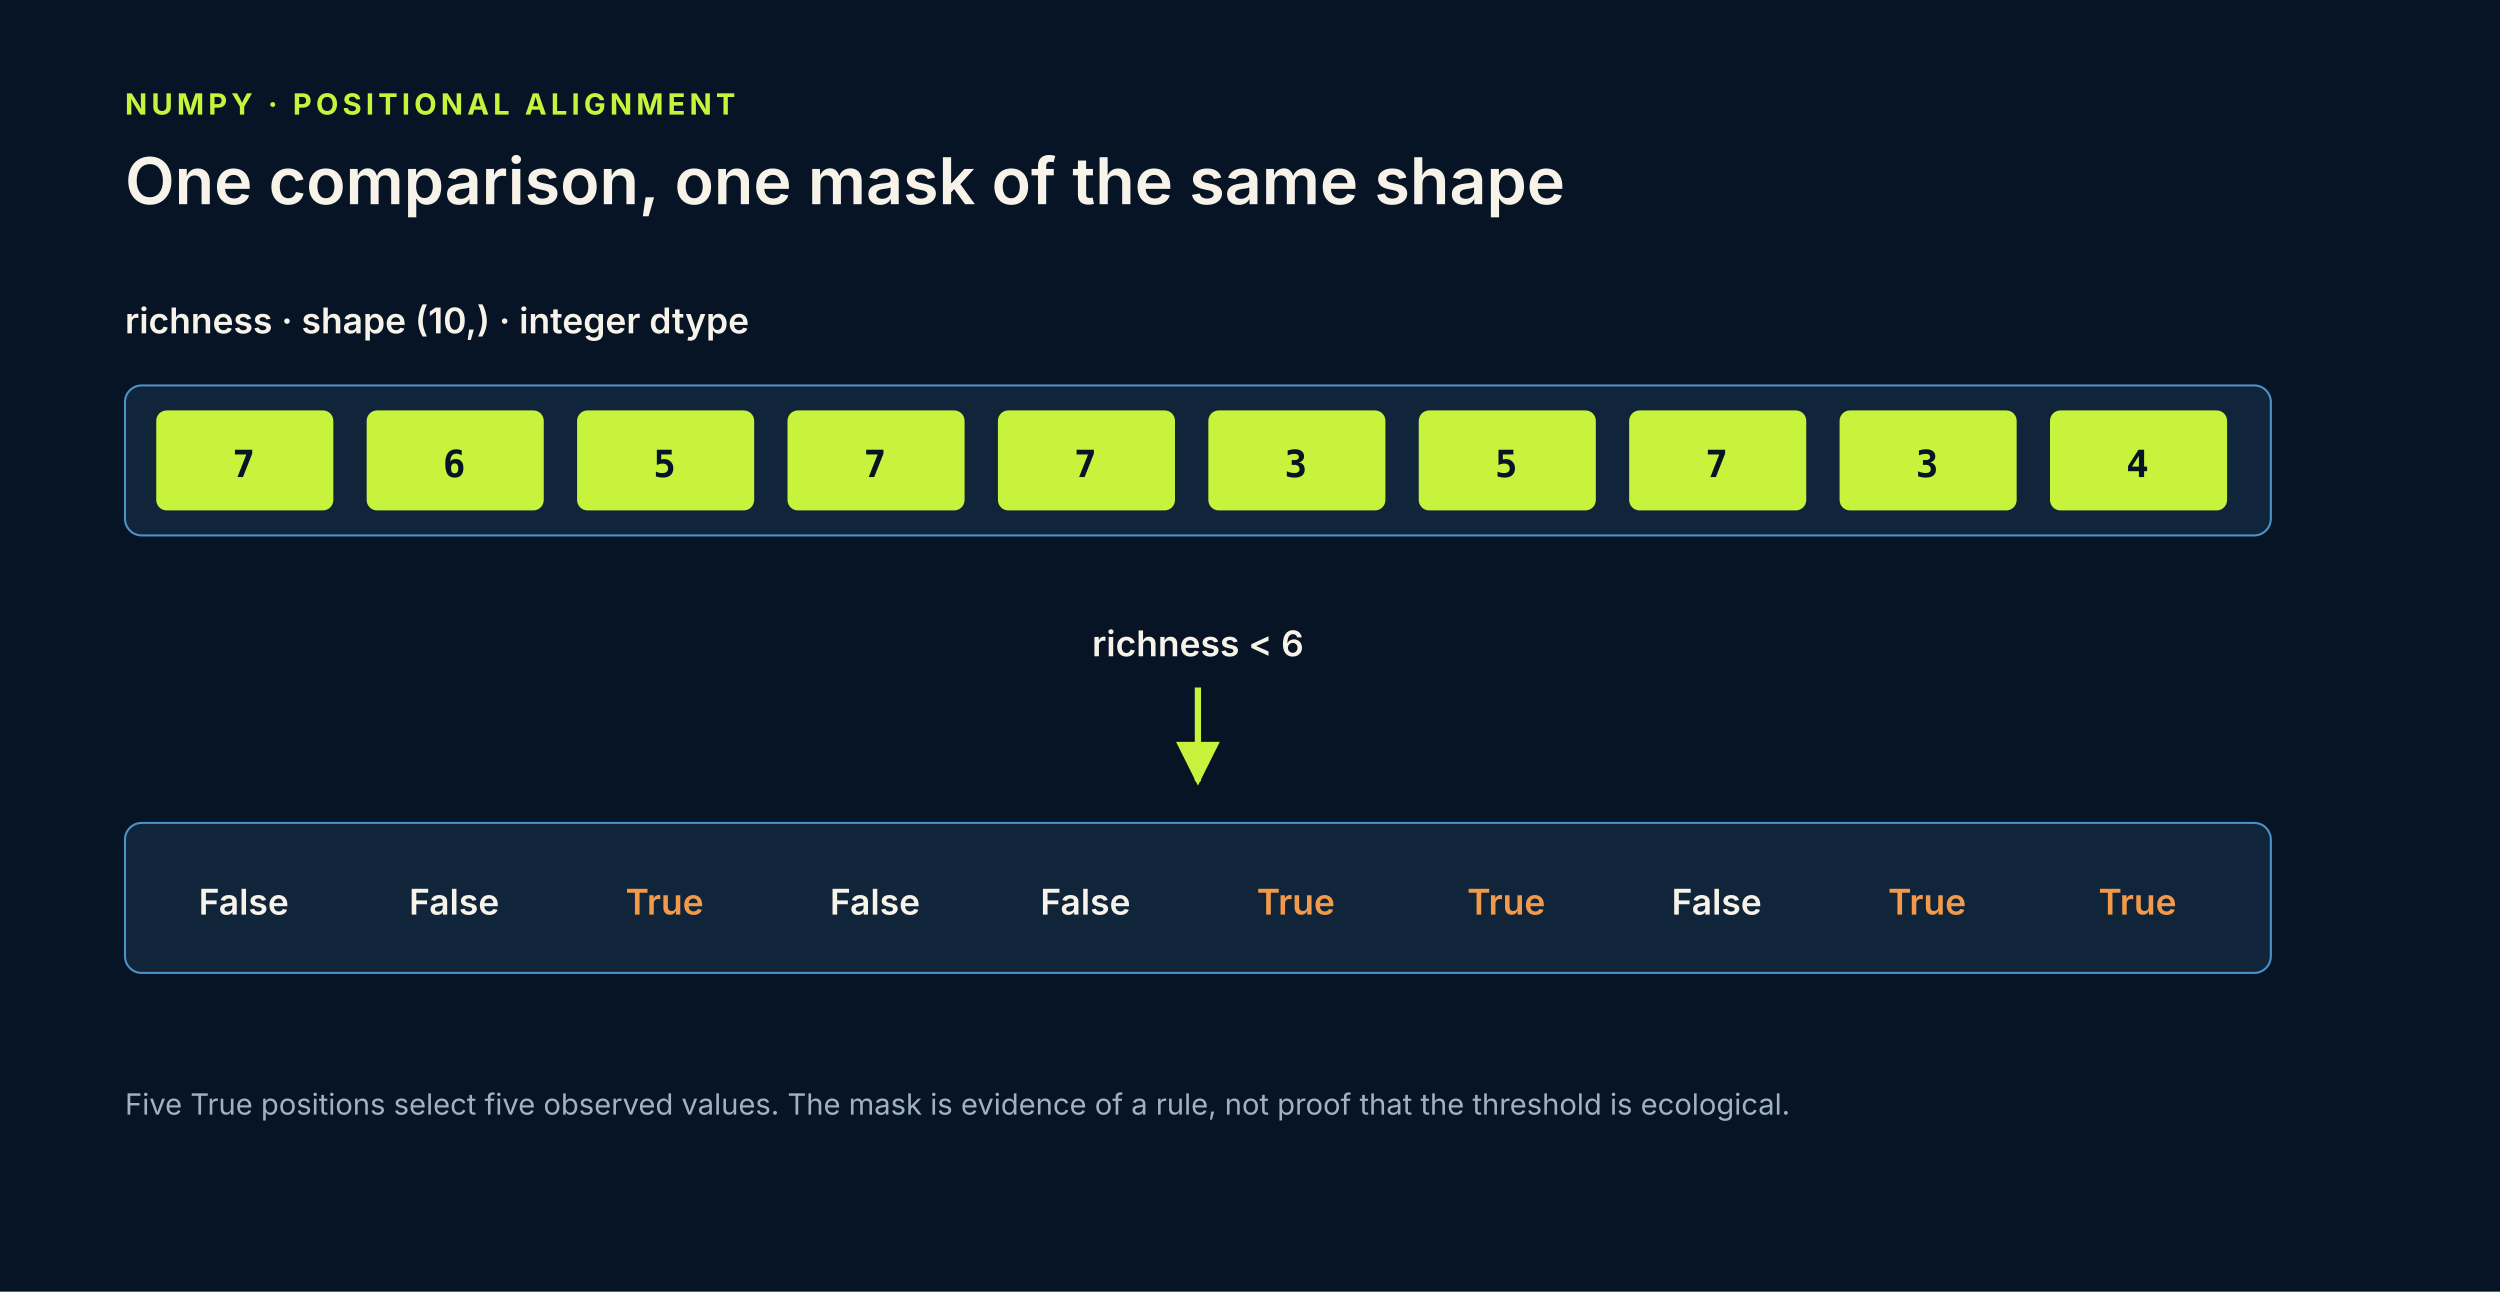
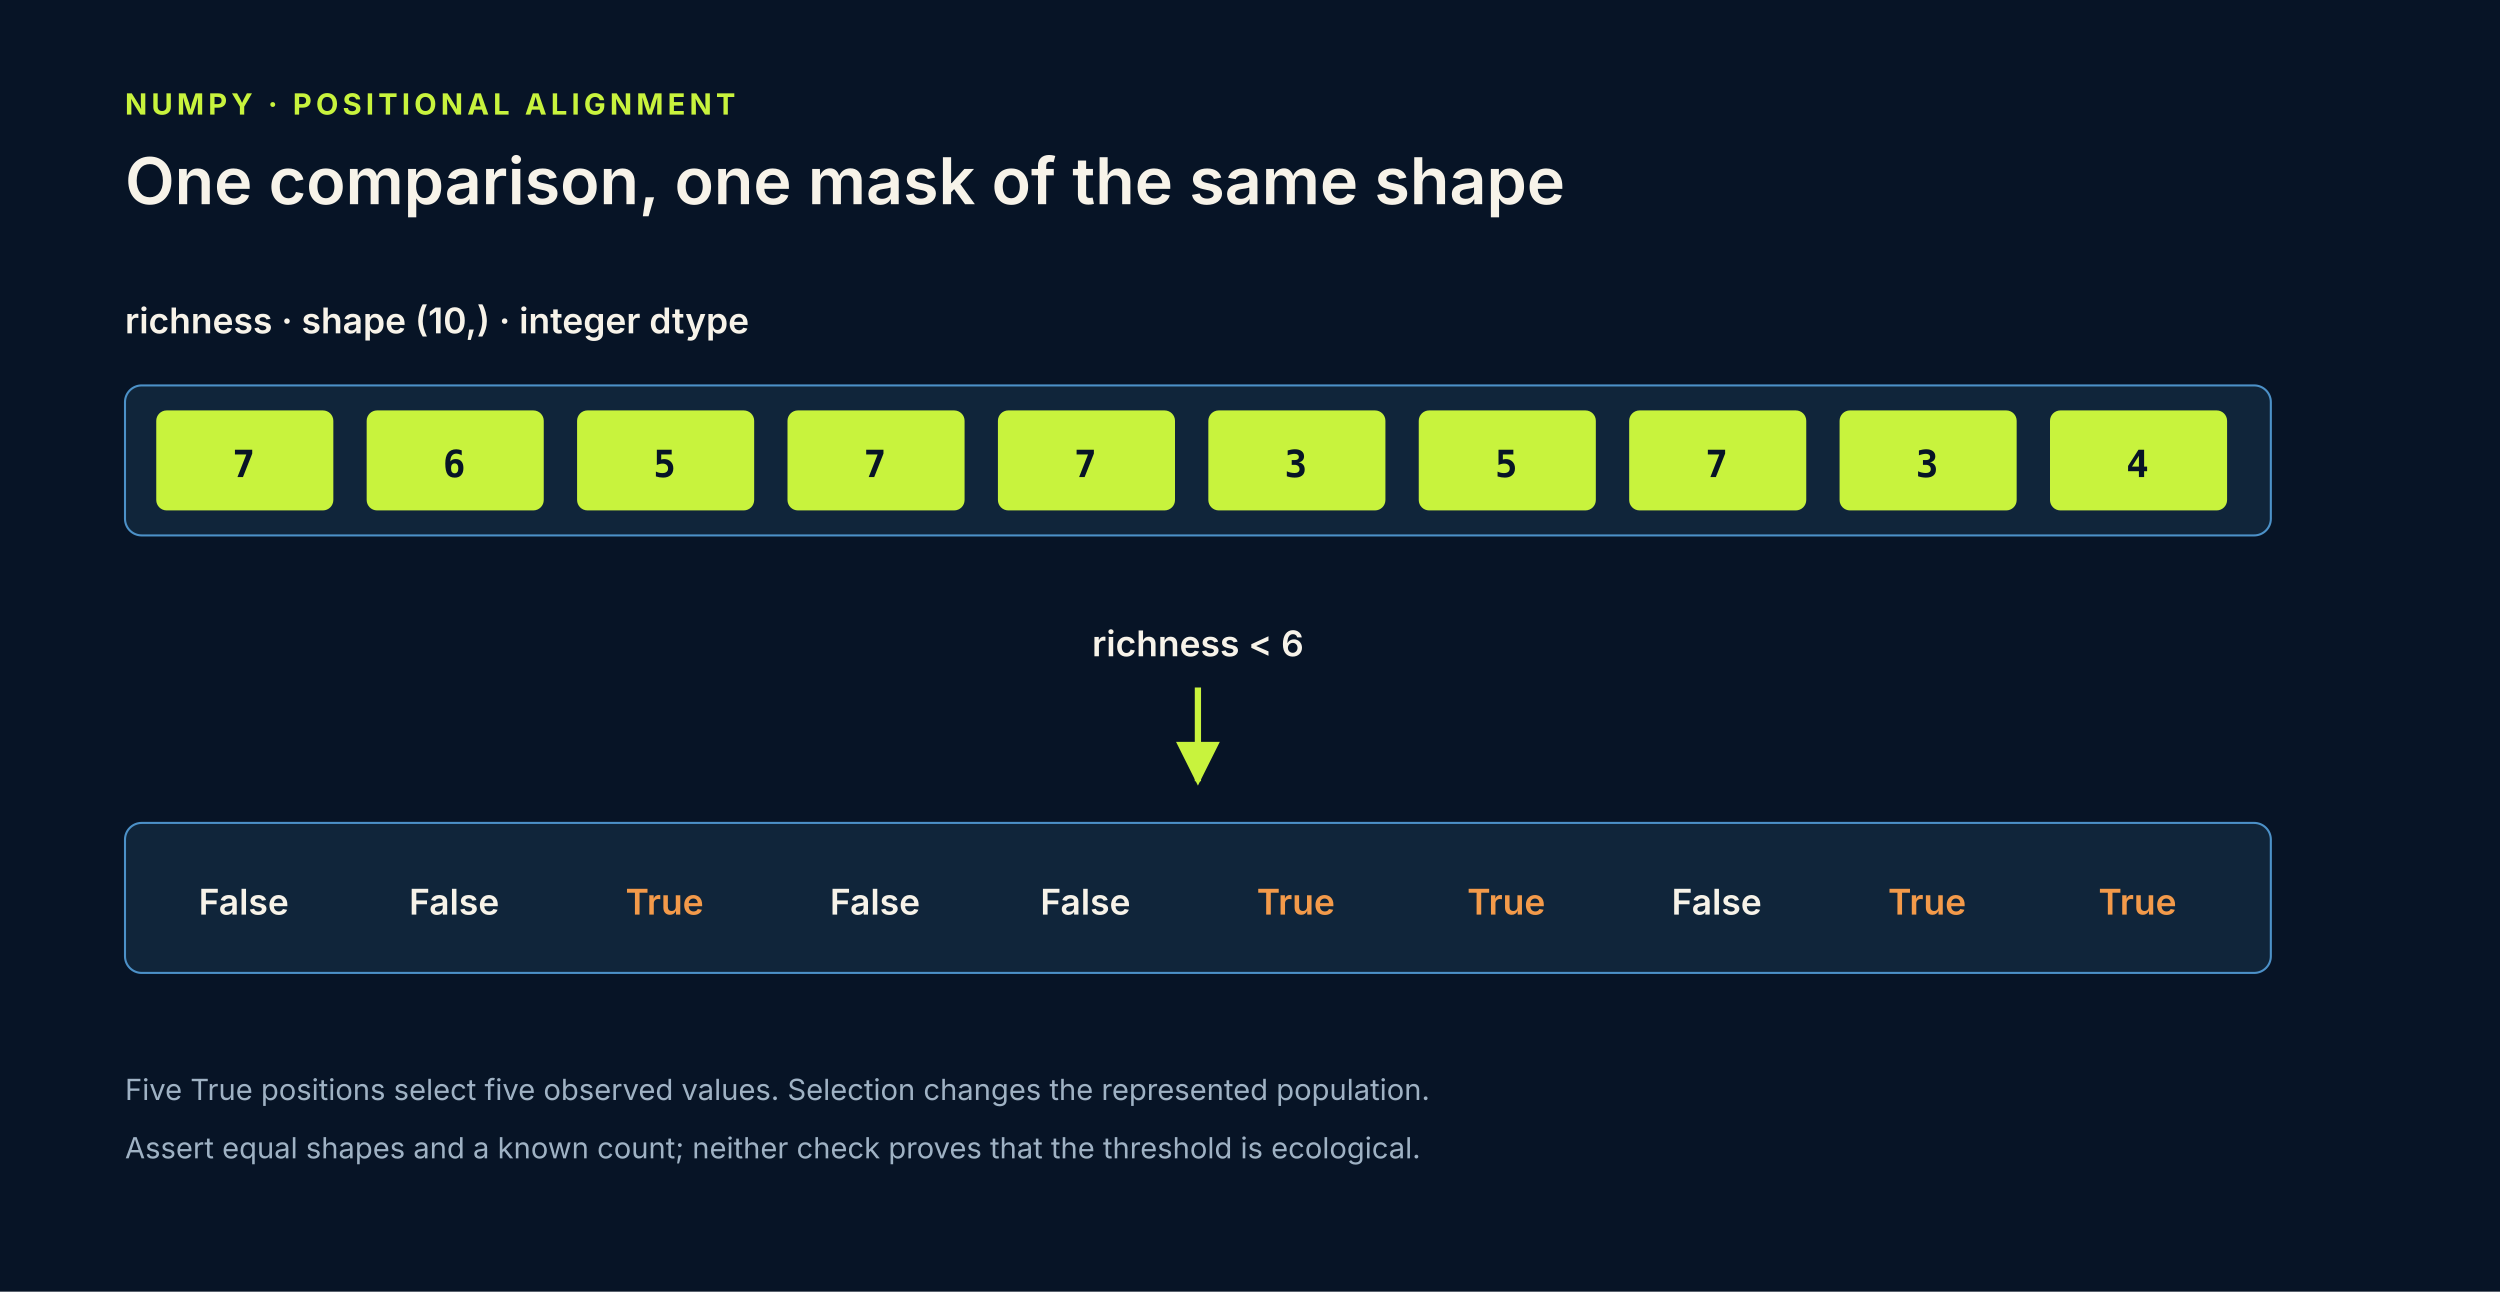
<svg xmlns="http://www.w3.org/2000/svg" viewBox="0 0 1200 620" role="img" aria-labelledby="title desc">
  <defs>
    <marker id="a" viewBox="0 0 10 10" refX="9" refY="5" markerWidth="7" markerHeight="7" orient="auto">
      <path d="M0 0 10 5 0 10z" fill="#c8f33d" />
    </marker>
    <style>.h{fill:#f7f3e9;font:600 31px Inter,Arial}.k{fill:#c8f33d;font:700 14px Inter,Arial;letter-spacing:2px}.t{fill:#f7f3e9;font:600 17px Inter,Arial}.s{fill:#9fb2c4;font:400 14px Inter,Arial}.c{fill:#071426;font:700 18px ui-monospace,monospace}</style>
  </defs>
  <rect width="1200" height="620" fill="#071426" />
  <text x="60" y="55" class="k">NUMPY · POSITIONAL ALIGNMENT</text>
  <text x="60" y="98" class="h">One comparison, one mask of the same shape</text>
  <text x="60" y="160" class="t">richness · shape (10,) · integer dtype</text>
  <g transform="translate(60 185)">
    <rect width="1030" height="72" rx="8" fill="#10253a" stroke="#4c91c8" />
    <g fill="#c8f33d">
      <rect x="15" y="12" width="85" height="48" rx="5" />
      <rect x="116" y="12" width="85" height="48" rx="5" />
      <rect x="217" y="12" width="85" height="48" rx="5" />
      <rect x="318" y="12" width="85" height="48" rx="5" />
      <rect x="419" y="12" width="85" height="48" rx="5" />
      <rect x="520" y="12" width="85" height="48" rx="5" />
      <rect x="621" y="12" width="85" height="48" rx="5" />
      <rect x="722" y="12" width="85" height="48" rx="5" />
      <rect x="823" y="12" width="85" height="48" rx="5" />
      <rect x="924" y="12" width="85" height="48" rx="5" />
    </g>
    <g class="c" text-anchor="middle">
      <text x="57" y="44">7</text>
      <text x="158" y="44">6</text>
      <text x="259" y="44">5</text>
      <text x="360" y="44">7</text>
      <text x="461" y="44">7</text>
      <text x="562" y="44">3</text>
      <text x="663" y="44">5</text>
      <text x="764" y="44">7</text>
      <text x="865" y="44">3</text>
      <text x="966" y="44">4</text>
    </g>
  </g>
  <text x="575" y="315" text-anchor="middle" class="t">richness &lt; 6</text>
  <line x1="575" y1="330" x2="575" y2="375" stroke="#c8f33d" stroke-width="3" marker-end="url(#a)" />
  <g transform="translate(60 395)">
    <rect width="1030" height="72" rx="8" fill="#10253a" stroke="#4c91c8" />
    <g class="t" text-anchor="middle">
      <text x="57" y="44">False</text>
      <text x="158" y="44">False</text>
      <text x="259" y="44" fill="#f39a4a">True</text>
      <text x="360" y="44">False</text>
      <text x="461" y="44">False</text>
      <text x="562" y="44" fill="#f39a4a">True</text>
      <text x="663" y="44" fill="#f39a4a">True</text>
      <text x="764" y="44">False</text>
      <text x="865" y="44" fill="#f39a4a">True</text>
      <text x="966" y="44" fill="#f39a4a">True</text>
    </g>
  </g>
-   <text x="60" y="535" class="s">Five True positions select five observed values. The mask is evidence of a rule, not proof that the threshold is ecological.</text>
+   <text x="60" y="528" class="s">Five True positions select five observed values. Selection changes the represented population.</text>
+   <text x="60" y="556" class="s">Assert equal shapes and a known count; neither check proves that the threshold is ecological.</text>
</svg>
